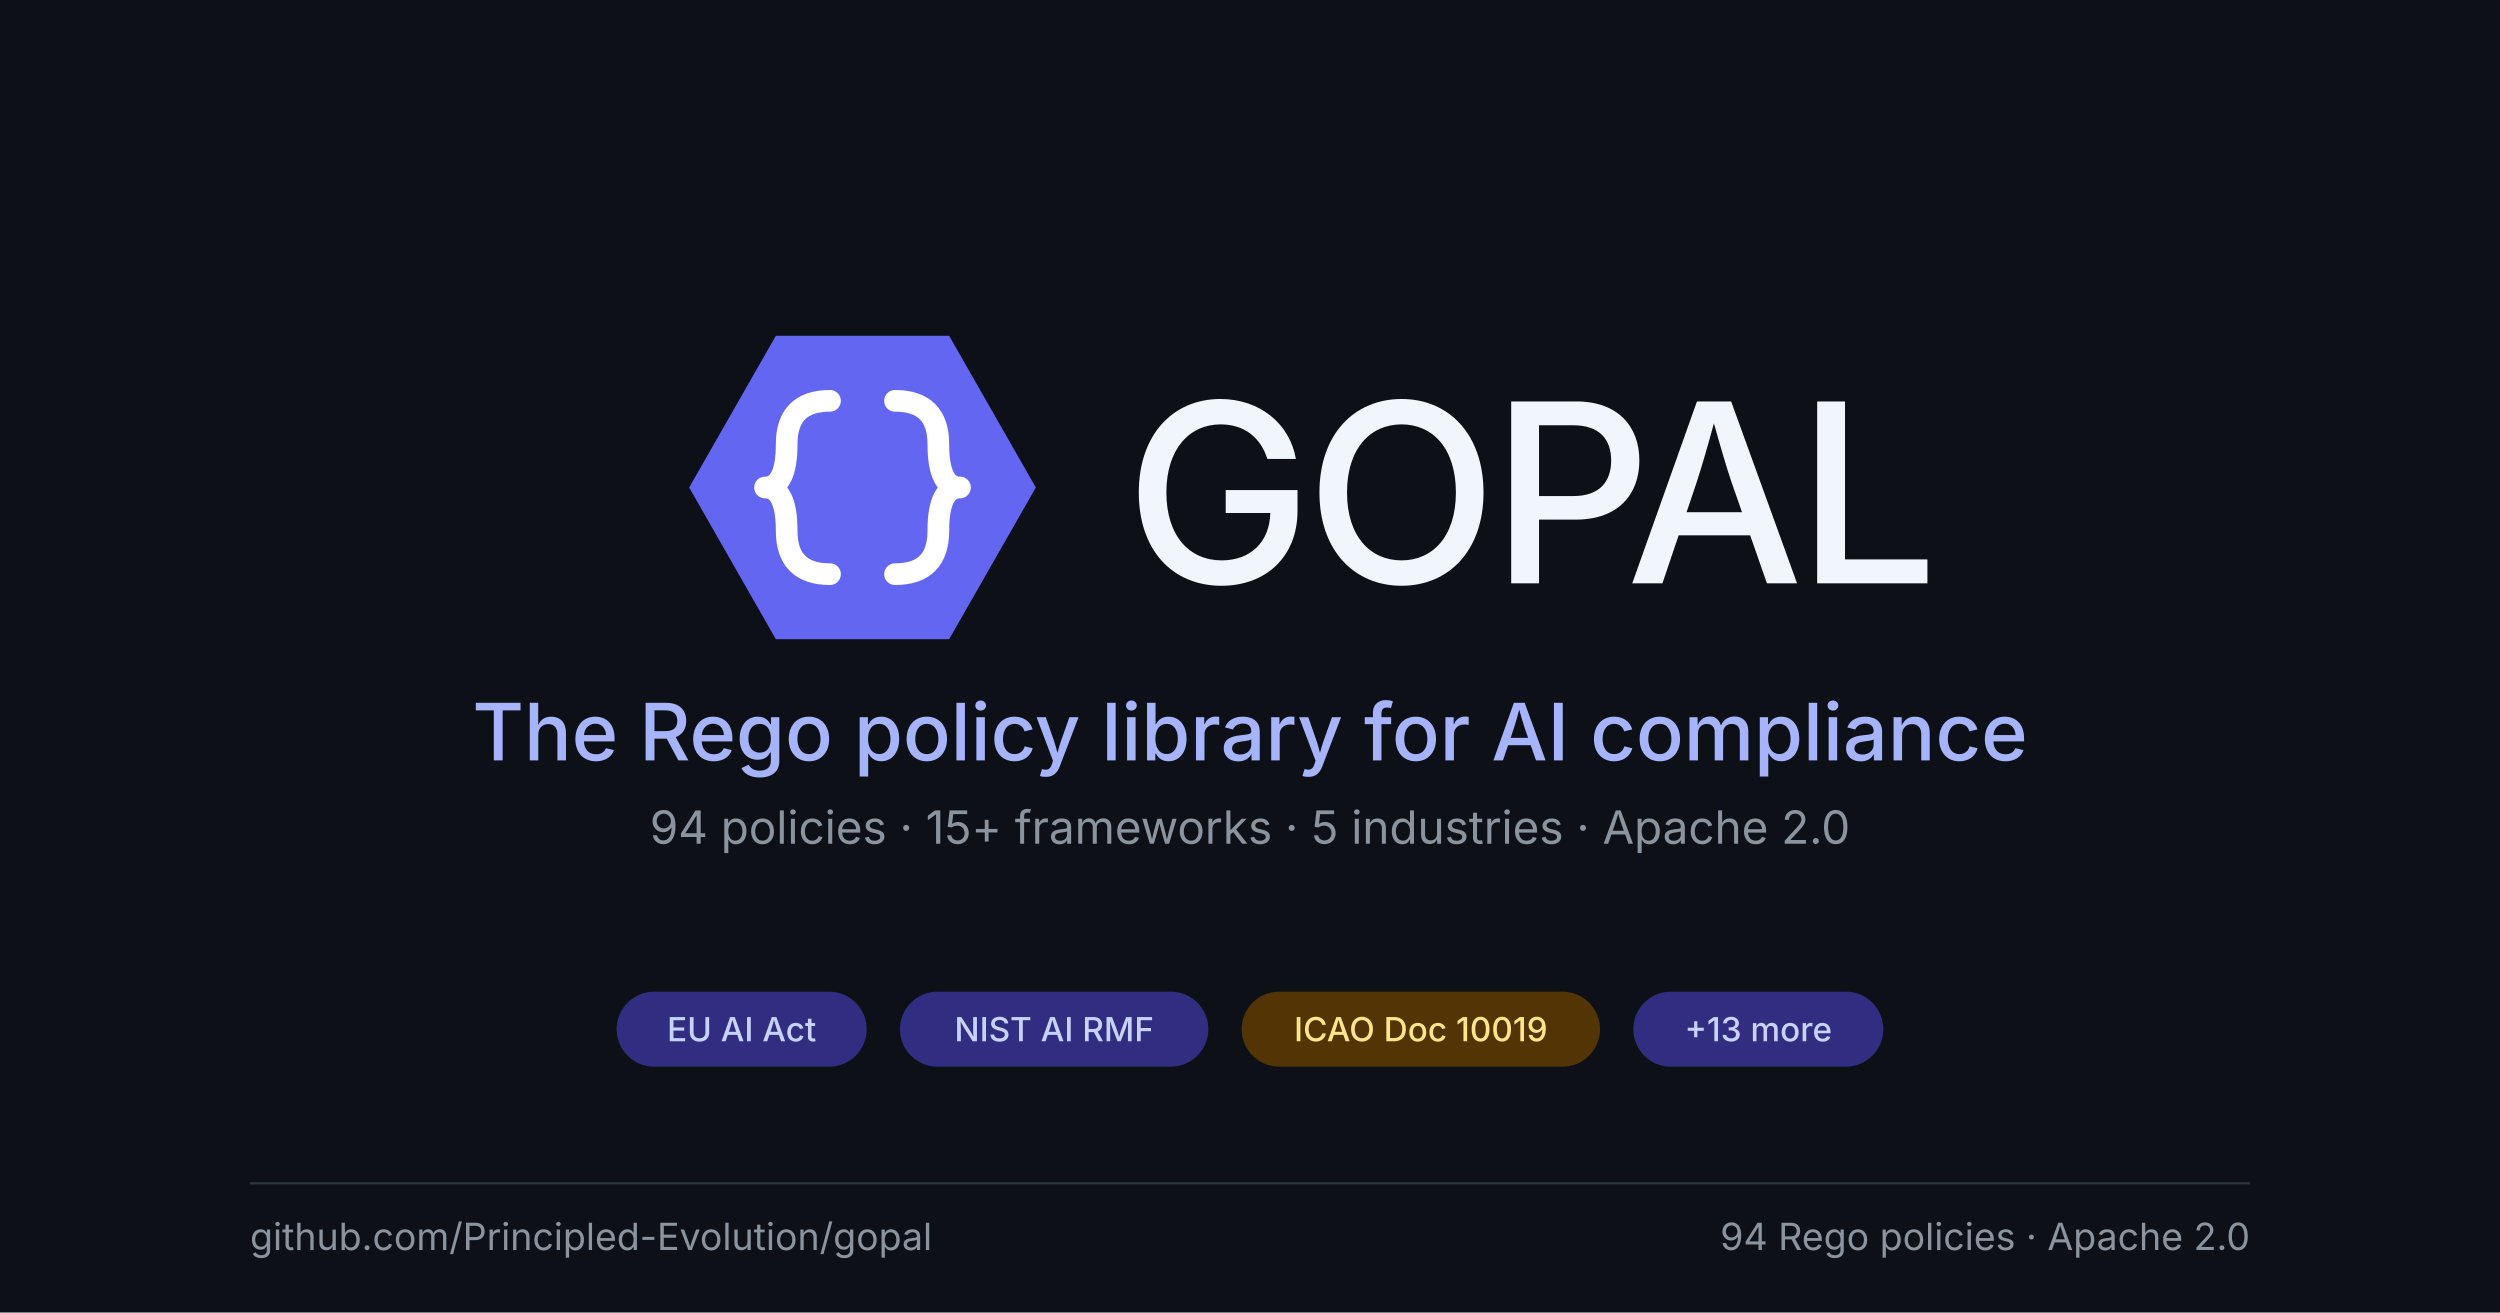
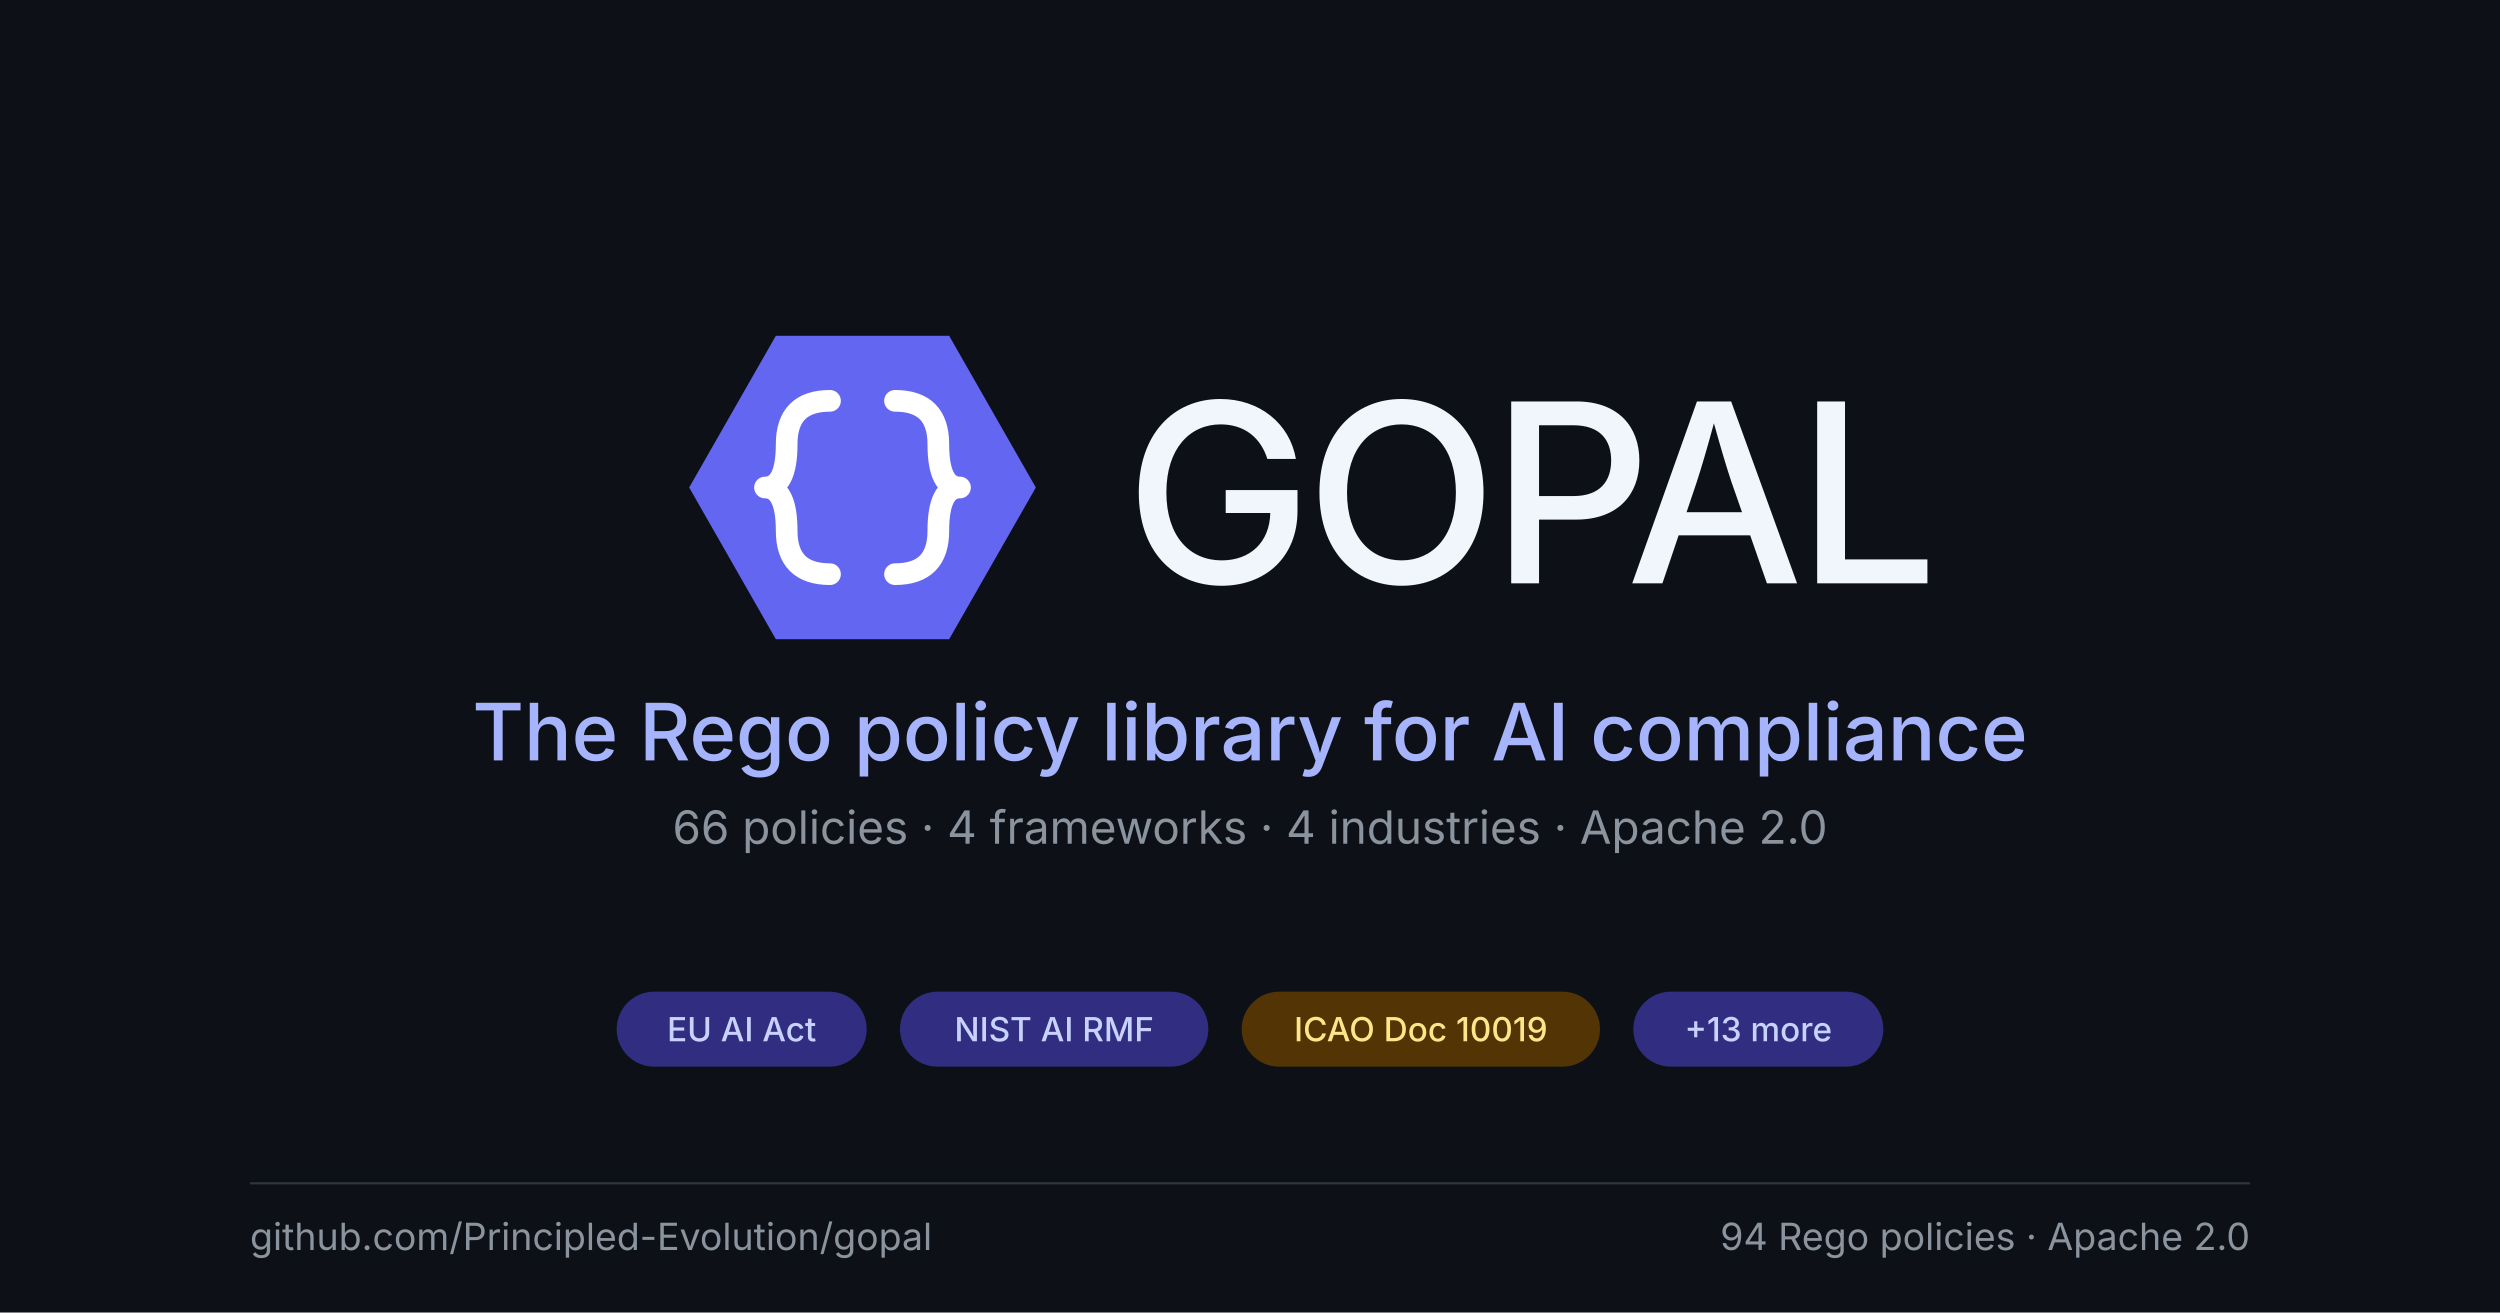
<svg xmlns="http://www.w3.org/2000/svg" viewBox="0 0 1200 630" role="img" font-family="system-ui, -apple-system, BlinkMacSystemFont, 'Segoe UI', sans-serif">
  <rect x="0" y="0" width="1200" height="630" fill="#0d1117" />
  <g transform="translate(310, 130) scale(2.6)">
    <polygon points="8,40 24,12 56,12 72,40 56,68 24,68" fill="#6366f1" />
    <g fill="none" stroke="#ffffff" stroke-width="4" stroke-linecap="round" stroke-linejoin="round">
      <path d="M 34 24 Q 26 24 26 32 Q 26 40 22 40 Q 26 40 26 48 Q 26 56 34 56" />
      <path d="M 46 24 Q 54 24 54 32 Q 54 40 58 40 Q 54 40 54 48 Q 54 56 46 56" />
    </g>
  </g>
  <text x="540" y="280" font-size="120" font-weight="500" fill="#f0f6fc" letter-spacing="-0.025em">GOPAL</text>
  <text x="600" y="365" font-size="38" font-weight="500" fill="#a5b4fc" text-anchor="middle">The Rego policy library for AI compliance</text>
-   <text x="600" y="405" font-size="22" font-weight="400" fill="#8b949e" text-anchor="middle">94 policies · 15+ frameworks · 5 industries · Apache 2.0</text>
+   <text x="600" y="405" font-size="22" font-weight="400" fill="#8b949e" text-anchor="middle">66 policies · 4 frameworks · 4 industries · Apache 2.0</text>
  <g>
    <rect x="296" y="476" width="120" height="36" rx="18" fill="#312e81" />
    <text x="356" y="494" font-size="16" font-weight="500" fill="#c7d2fe" text-anchor="middle" dominant-baseline="central">EU AI Act</text>
  </g>
  <g>
    <rect x="432" y="476" width="148" height="36" rx="18" fill="#312e81" />
    <text x="506" y="494" font-size="16" font-weight="500" fill="#c7d2fe" text-anchor="middle" dominant-baseline="central">NIST AI RMF</text>
  </g>
  <g>
    <rect x="596" y="476" width="172" height="36" rx="18" fill="#533404" />
    <text x="682" y="494" font-size="16" font-weight="500" fill="#fde68a" text-anchor="middle" dominant-baseline="central">ICAO Doc 10019</text>
  </g>
  <g>
    <rect x="784" y="476" width="120" height="36" rx="18" fill="#312e81" />
    <text x="844" y="494" font-size="16" font-weight="500" fill="#c7d2fe" text-anchor="middle" dominant-baseline="central">+13 more</text>
  </g>
  <line x1="120" y1="568" x2="1080" y2="568" stroke="#30363d" stroke-width="1" />
  <text x="120" y="600" font-size="18" font-weight="400" fill="#8b949e">github.com/Principled-Evolution/gopal</text>
  <text x="1080" y="600" font-size="18" font-weight="400" fill="#8b949e" text-anchor="end">94 Rego policies · Apache 2.0</text>
</svg>
